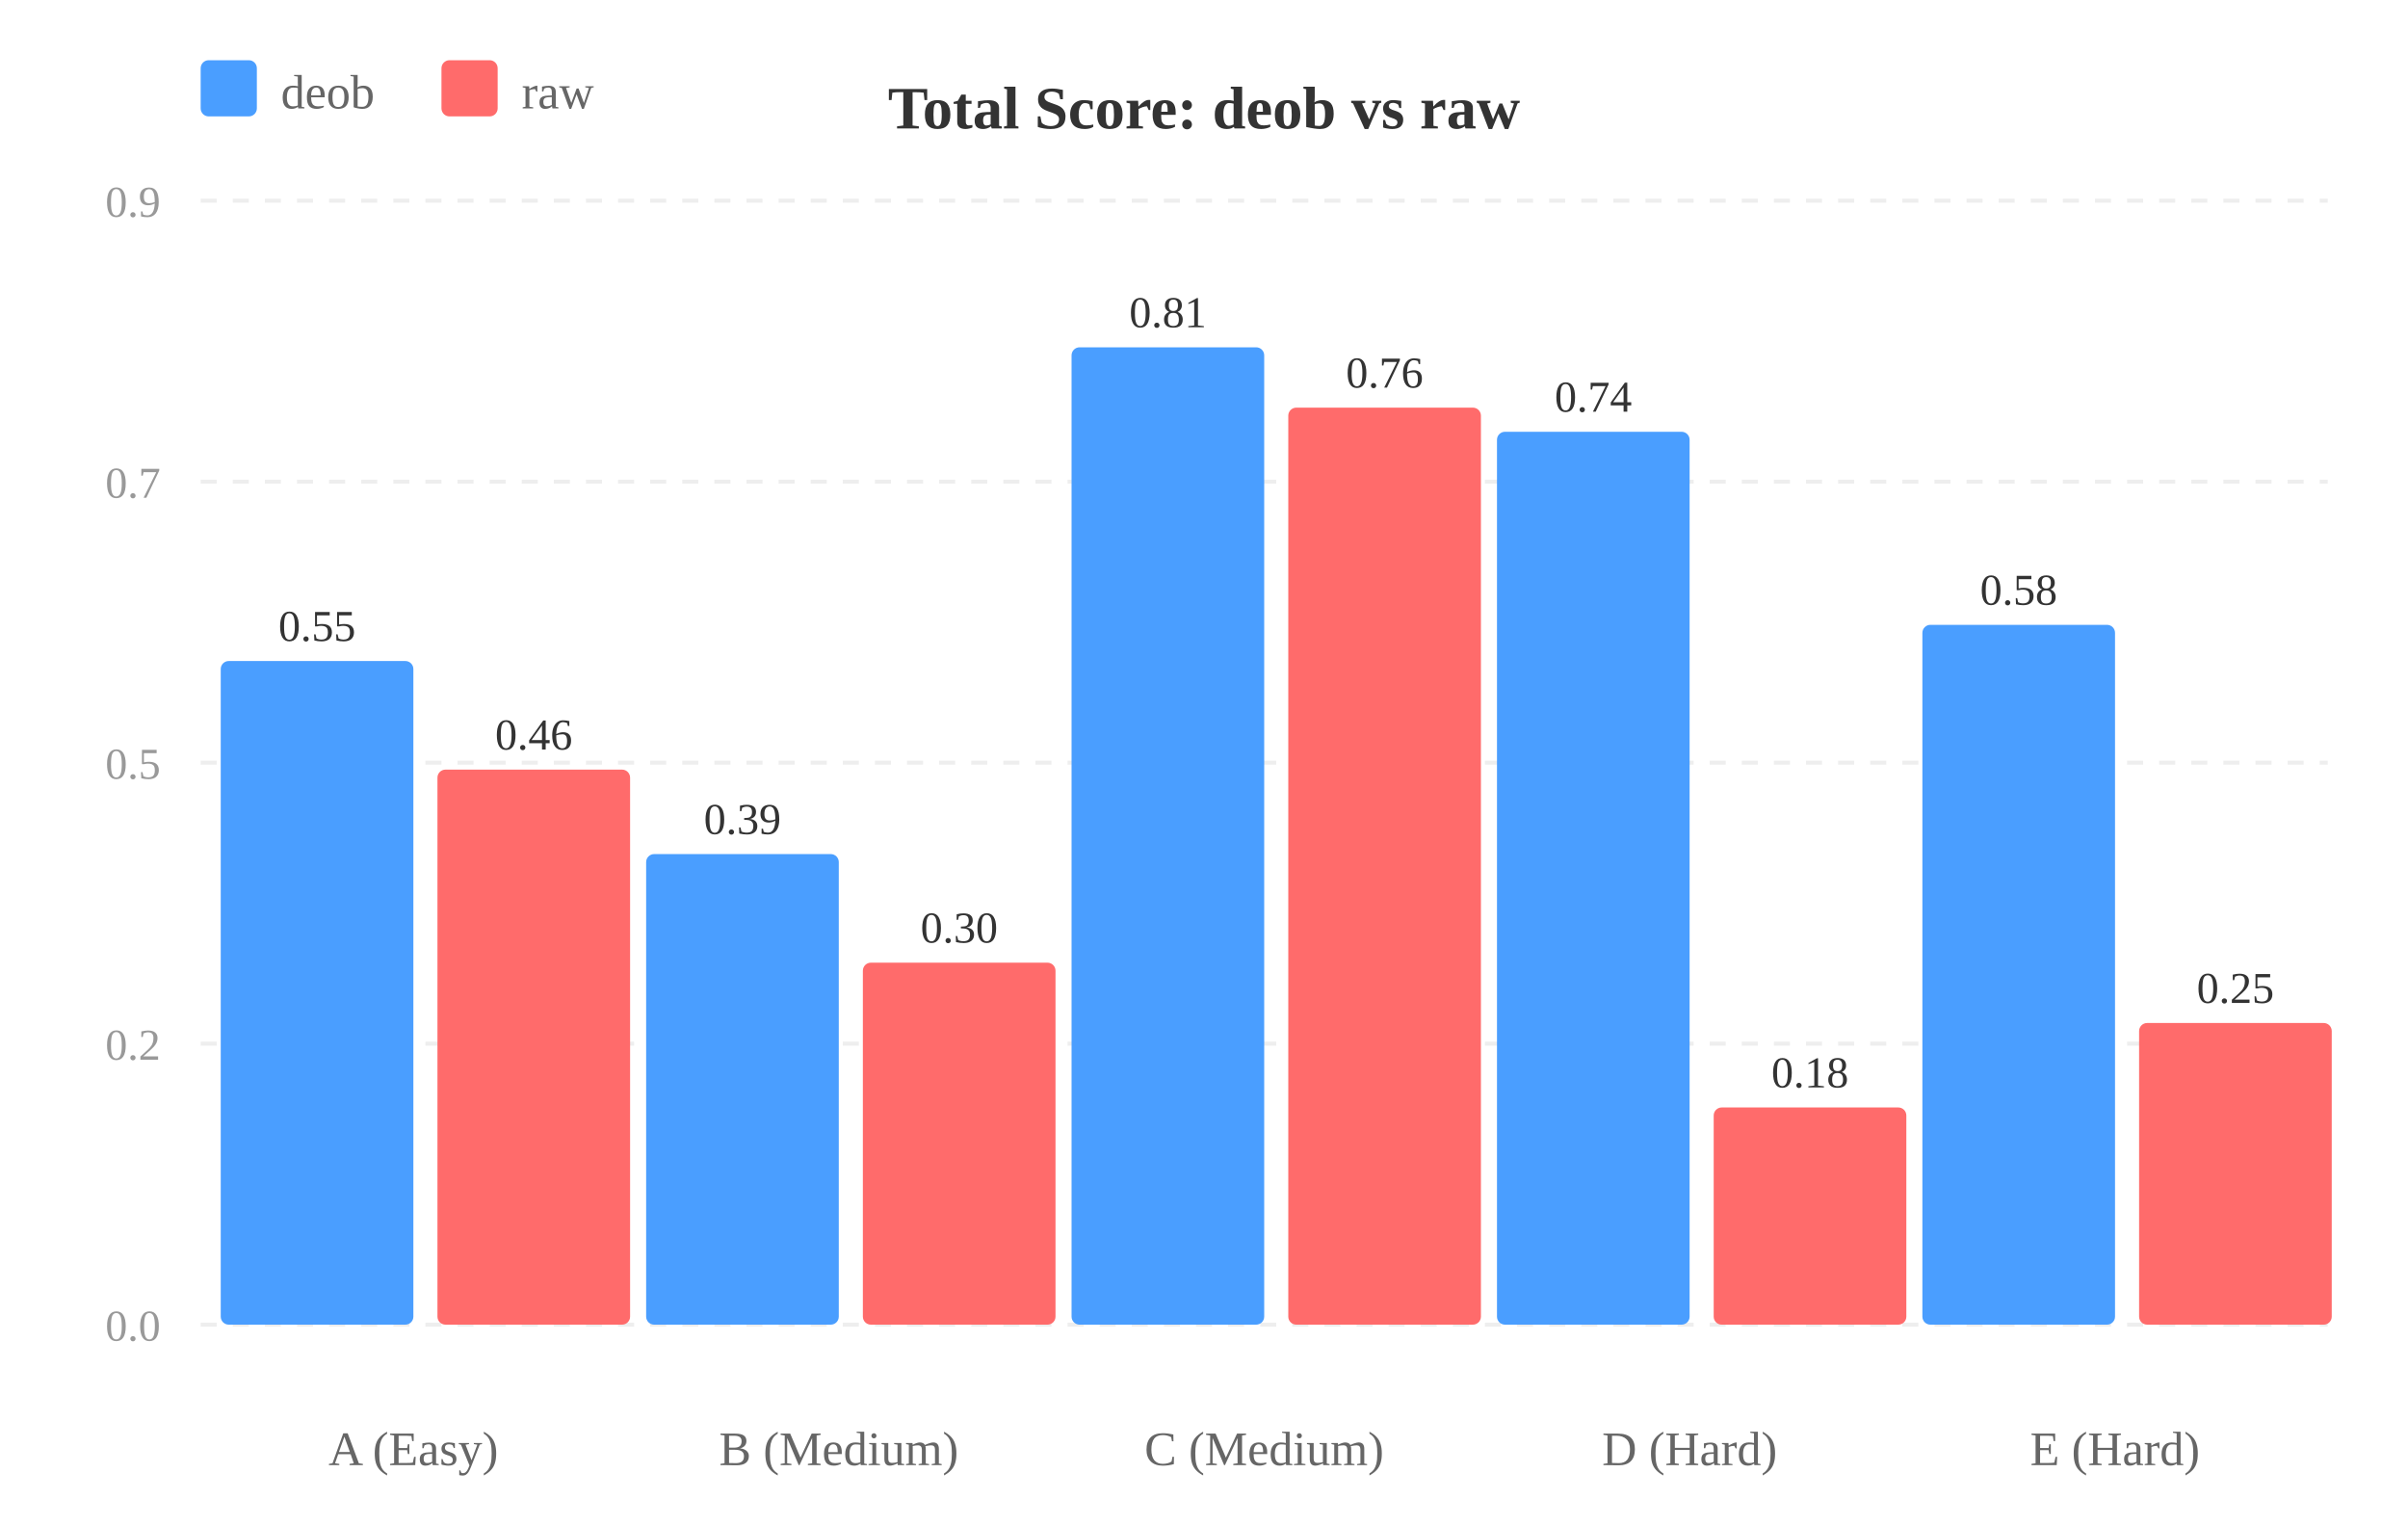
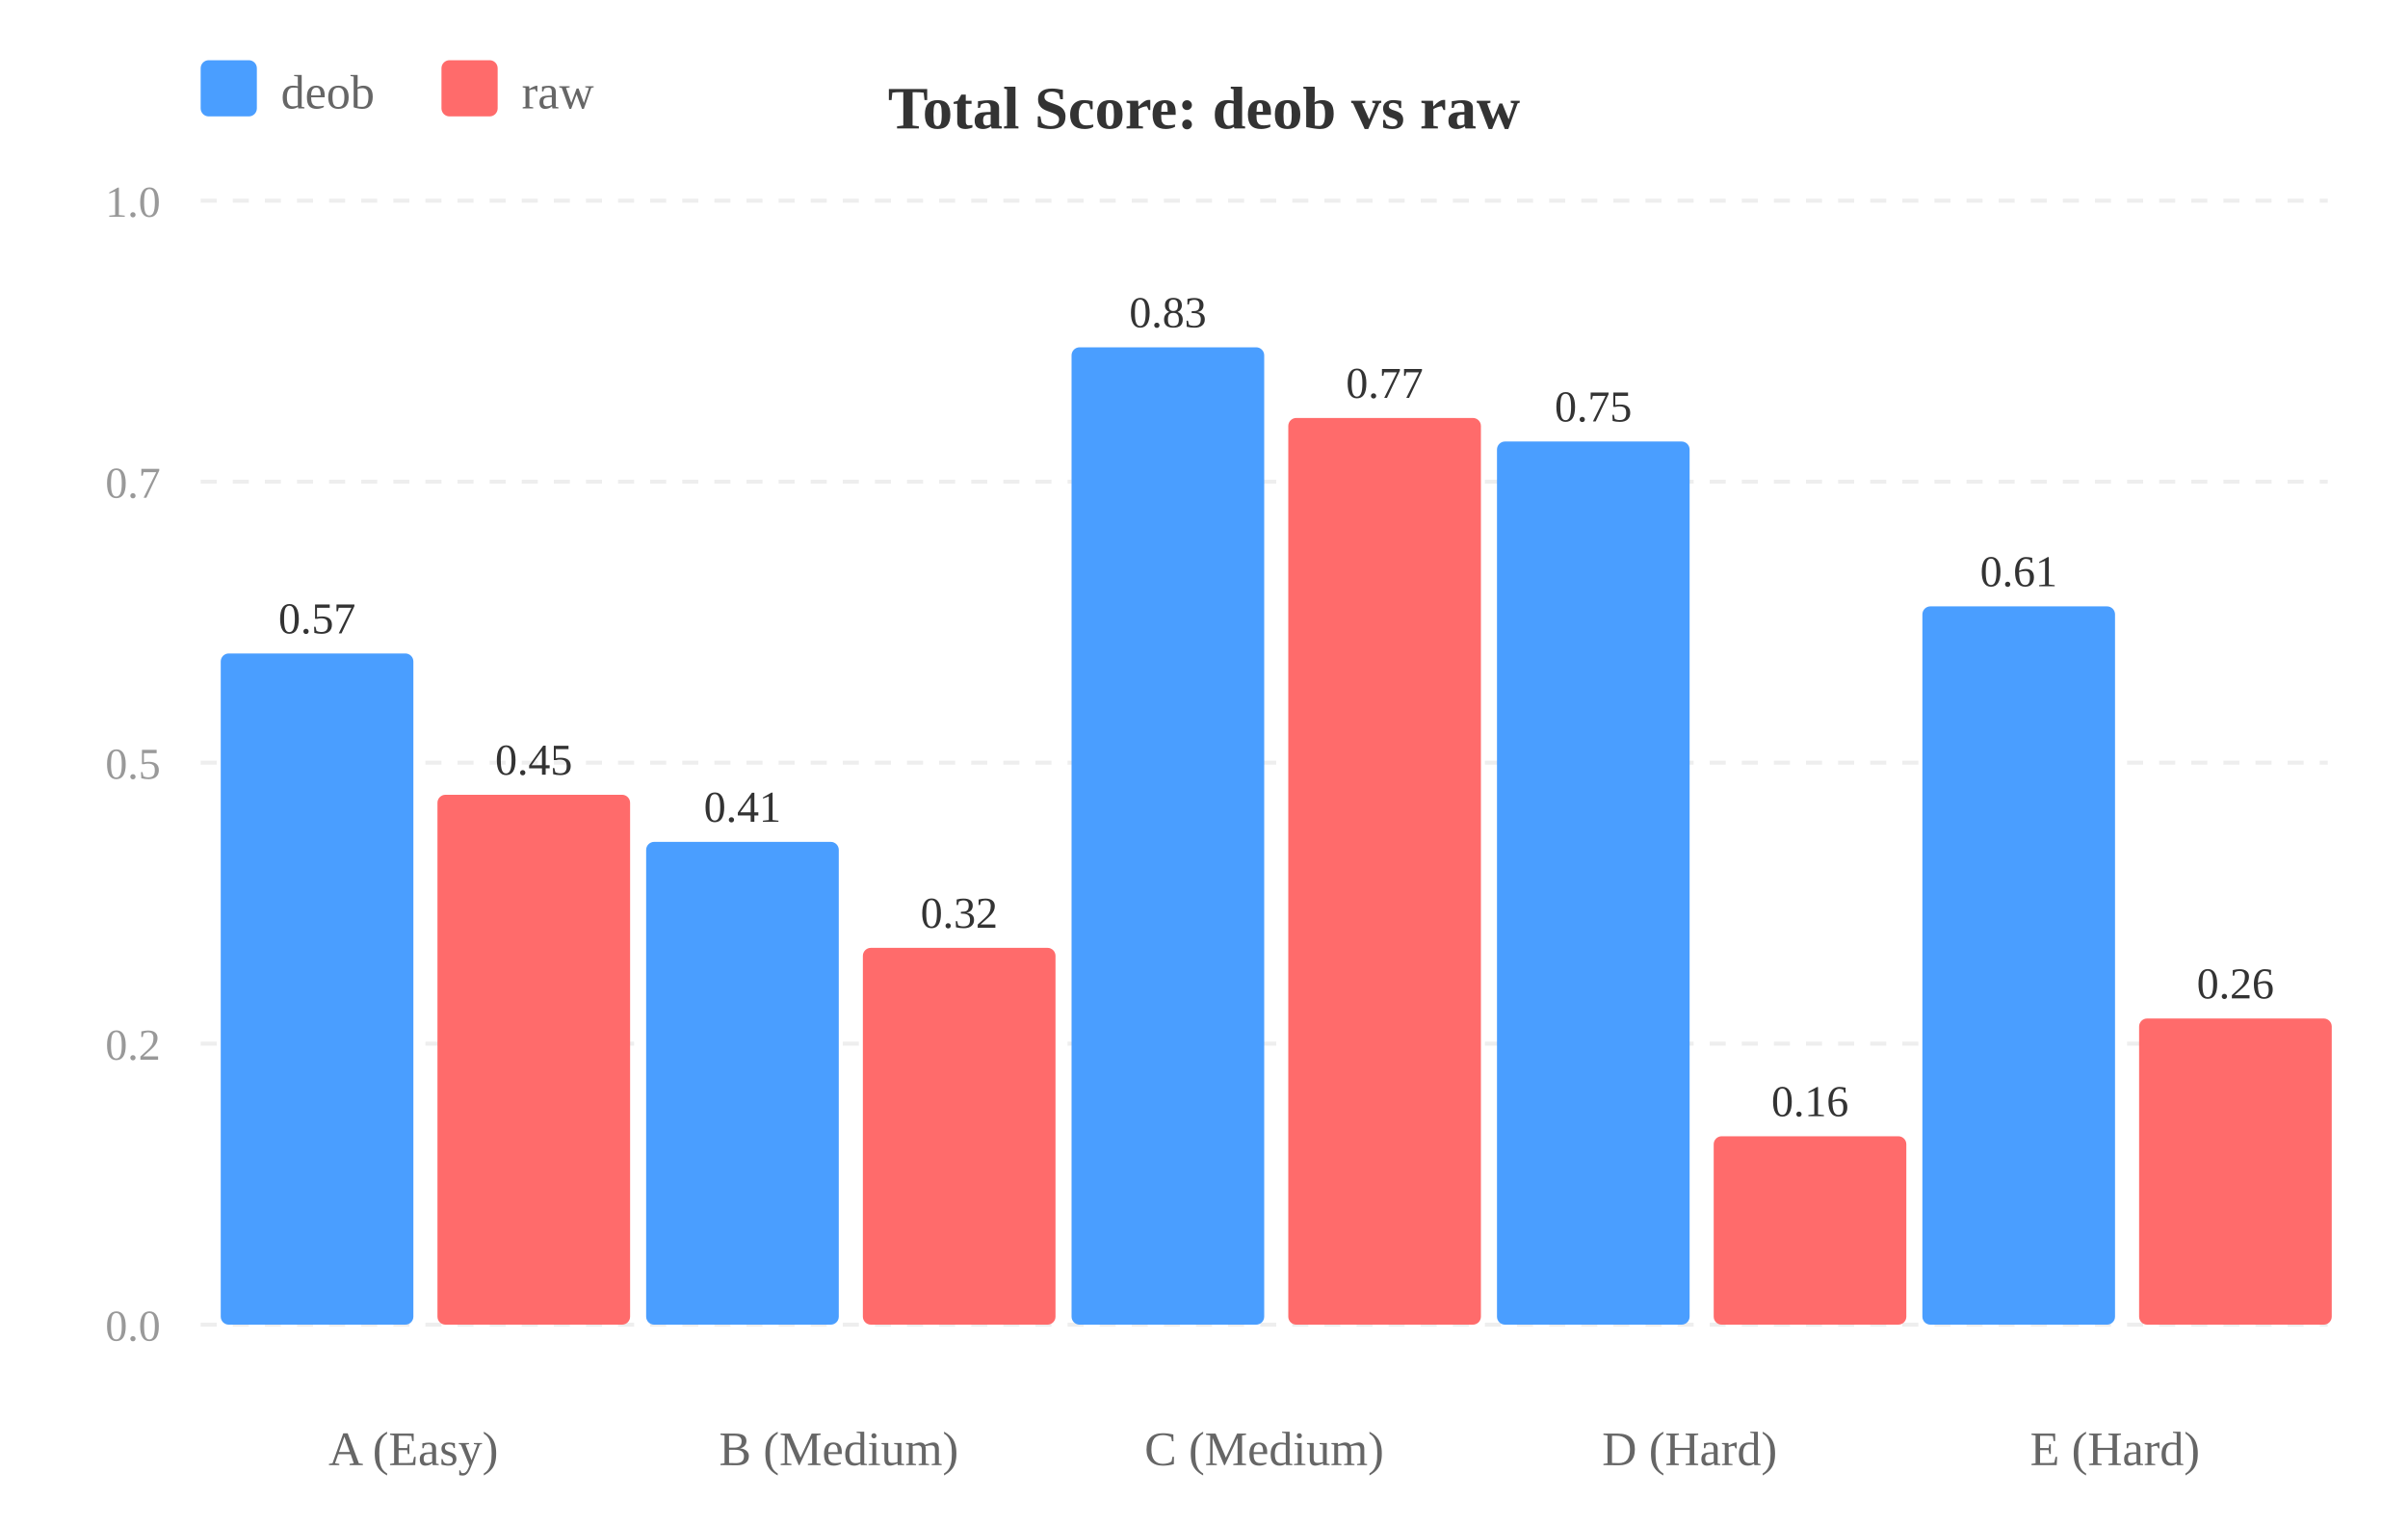
<svg xmlns="http://www.w3.org/2000/svg" width="600" height="380" viewBox="0 0 600 380">
  <text x="300" y="32" text-anchor="middle" font-size="15" font-weight="bold" fill="#333">Total Score: deob vs raw</text>
  <rect x="50" y="15" width="14" height="14" fill="#4a9eff" rx="2" />
  <text x="70" y="27" font-size="12" fill="#666">deob</text>
  <rect x="110" y="15" width="14" height="14" fill="#ff6b6b" rx="2" />
  <text x="130" y="27" font-size="12" fill="#666">raw</text>
  <line x1="50" y1="50" x2="580" y2="50" stroke="#eee" stroke-dasharray="4,4" />
-   <text x="40" y="54" text-anchor="end" font-size="11" fill="#999">0.9</text>
+   <text x="40" y="54" text-anchor="end" font-size="11" fill="#999">1.0</text>
  <line x1="50" y1="120" x2="580" y2="120" stroke="#eee" stroke-dasharray="4,4" />
  <text x="40" y="124" text-anchor="end" font-size="11" fill="#999">0.7</text>
  <line x1="50" y1="190" x2="580" y2="190" stroke="#eee" stroke-dasharray="4,4" />
  <text x="40" y="194" text-anchor="end" font-size="11" fill="#999">0.5</text>
  <line x1="50" y1="260" x2="580" y2="260" stroke="#eee" stroke-dasharray="4,4" />
  <text x="40" y="264" text-anchor="end" font-size="11" fill="#999">0.2</text>
  <line x1="50" y1="330" x2="580" y2="330" stroke="#eee" stroke-dasharray="4,4" />
  <text x="40" y="334" text-anchor="end" font-size="11" fill="#999">0.0</text>
-   <rect x="55" y="164.675" width="48" height="165.325" fill="#4a9eff" rx="2" />
-   <text x="79" y="159.675" text-anchor="middle" font-size="11" fill="#333">0.55</text>
-   <rect x="109" y="191.728" width="48" height="138.272" fill="#ff6b6b" rx="2" />
-   <text x="133" y="186.728" text-anchor="middle" font-size="11" fill="#333">0.46</text>
+   <rect x="55" y="162.792" width="48" height="167.208" fill="#4a9eff" rx="2" />
+   <text x="79" y="157.792" text-anchor="middle" font-size="11" fill="#333">0.57</text>
+   <rect x="109" y="197.994" width="48" height="132.006" fill="#ff6b6b" rx="2" />
+   <text x="133" y="192.994" text-anchor="middle" font-size="11" fill="#333">0.45</text>
  <text x="103" y="365" text-anchor="middle" font-size="12" fill="#666">A (Easy)</text>
-   <rect x="161" y="212.77" width="48" height="117.23" fill="#4a9eff" rx="2" />
-   <text x="185" y="207.77" text-anchor="middle" font-size="11" fill="#333">0.39</text>
-   <rect x="215" y="239.823" width="48" height="90.177" fill="#ff6b6b" rx="2" />
-   <text x="239" y="234.823" text-anchor="middle" font-size="11" fill="#333">0.30</text>
+   <rect x="161" y="209.728" width="48" height="120.272" fill="#4a9eff" rx="2" />
+   <text x="185" y="204.728" text-anchor="middle" font-size="11" fill="#333">0.41</text>
+   <rect x="215" y="236.129" width="48" height="93.871" fill="#ff6b6b" rx="2" />
+   <text x="239" y="231.129" text-anchor="middle" font-size="11" fill="#333">0.32</text>
  <text x="209" y="365" text-anchor="middle" font-size="12" fill="#666">B (Medium)</text>
  <rect x="267" y="86.522" width="48" height="243.478" fill="#4a9eff" rx="2" />
-   <text x="291" y="81.522" text-anchor="middle" font-size="11" fill="#333">0.81</text>
-   <rect x="321" y="101.551" width="48" height="228.449" fill="#ff6b6b" rx="2" />
-   <text x="345" y="96.551" text-anchor="middle" font-size="11" fill="#333">0.76</text>
+   <text x="291" y="81.522" text-anchor="middle" font-size="11" fill="#333">0.83</text>
+   <rect x="321" y="104.123" width="48" height="225.877" fill="#ff6b6b" rx="2" />
+   <text x="345" y="99.123" text-anchor="middle" font-size="11" fill="#333">0.77</text>
  <text x="315" y="365" text-anchor="middle" font-size="12" fill="#666">C (Medium)</text>
-   <rect x="373" y="107.563" width="48" height="222.437" fill="#4a9eff" rx="2" />
-   <text x="397" y="102.563" text-anchor="middle" font-size="11" fill="#333">0.74</text>
-   <rect x="427" y="275.894" width="48" height="54.106" fill="#ff6b6b" rx="2" />
-   <text x="451" y="270.894" text-anchor="middle" font-size="11" fill="#333">0.18</text>
+   <rect x="373" y="109.99" width="48" height="220.01" fill="#4a9eff" rx="2" />
+   <text x="397" y="104.99" text-anchor="middle" font-size="11" fill="#333">0.75</text>
+   <rect x="427" y="283.064" width="48" height="46.936" fill="#ff6b6b" rx="2" />
+   <text x="451" y="278.064" text-anchor="middle" font-size="11" fill="#333">0.16</text>
  <text x="421" y="365" text-anchor="middle" font-size="12" fill="#666">D (Hard)</text>
-   <rect x="479" y="155.658" width="48" height="174.342" fill="#4a9eff" rx="2" />
-   <text x="503" y="150.658" text-anchor="middle" font-size="11" fill="#333">0.58</text>
-   <rect x="533" y="254.852" width="48" height="75.148" fill="#ff6b6b" rx="2" />
-   <text x="557" y="249.852" text-anchor="middle" font-size="11" fill="#333">0.25</text>
+   <rect x="479" y="151.058" width="48" height="178.942" fill="#4a9eff" rx="2" />
+   <text x="503" y="146.058" text-anchor="middle" font-size="11" fill="#333">0.61</text>
+   <rect x="533" y="253.73" width="48" height="76.27" fill="#ff6b6b" rx="2" />
+   <text x="557" y="248.73" text-anchor="middle" font-size="11" fill="#333">0.26</text>
  <text x="527" y="365" text-anchor="middle" font-size="12" fill="#666">E (Hard)</text>
</svg>
